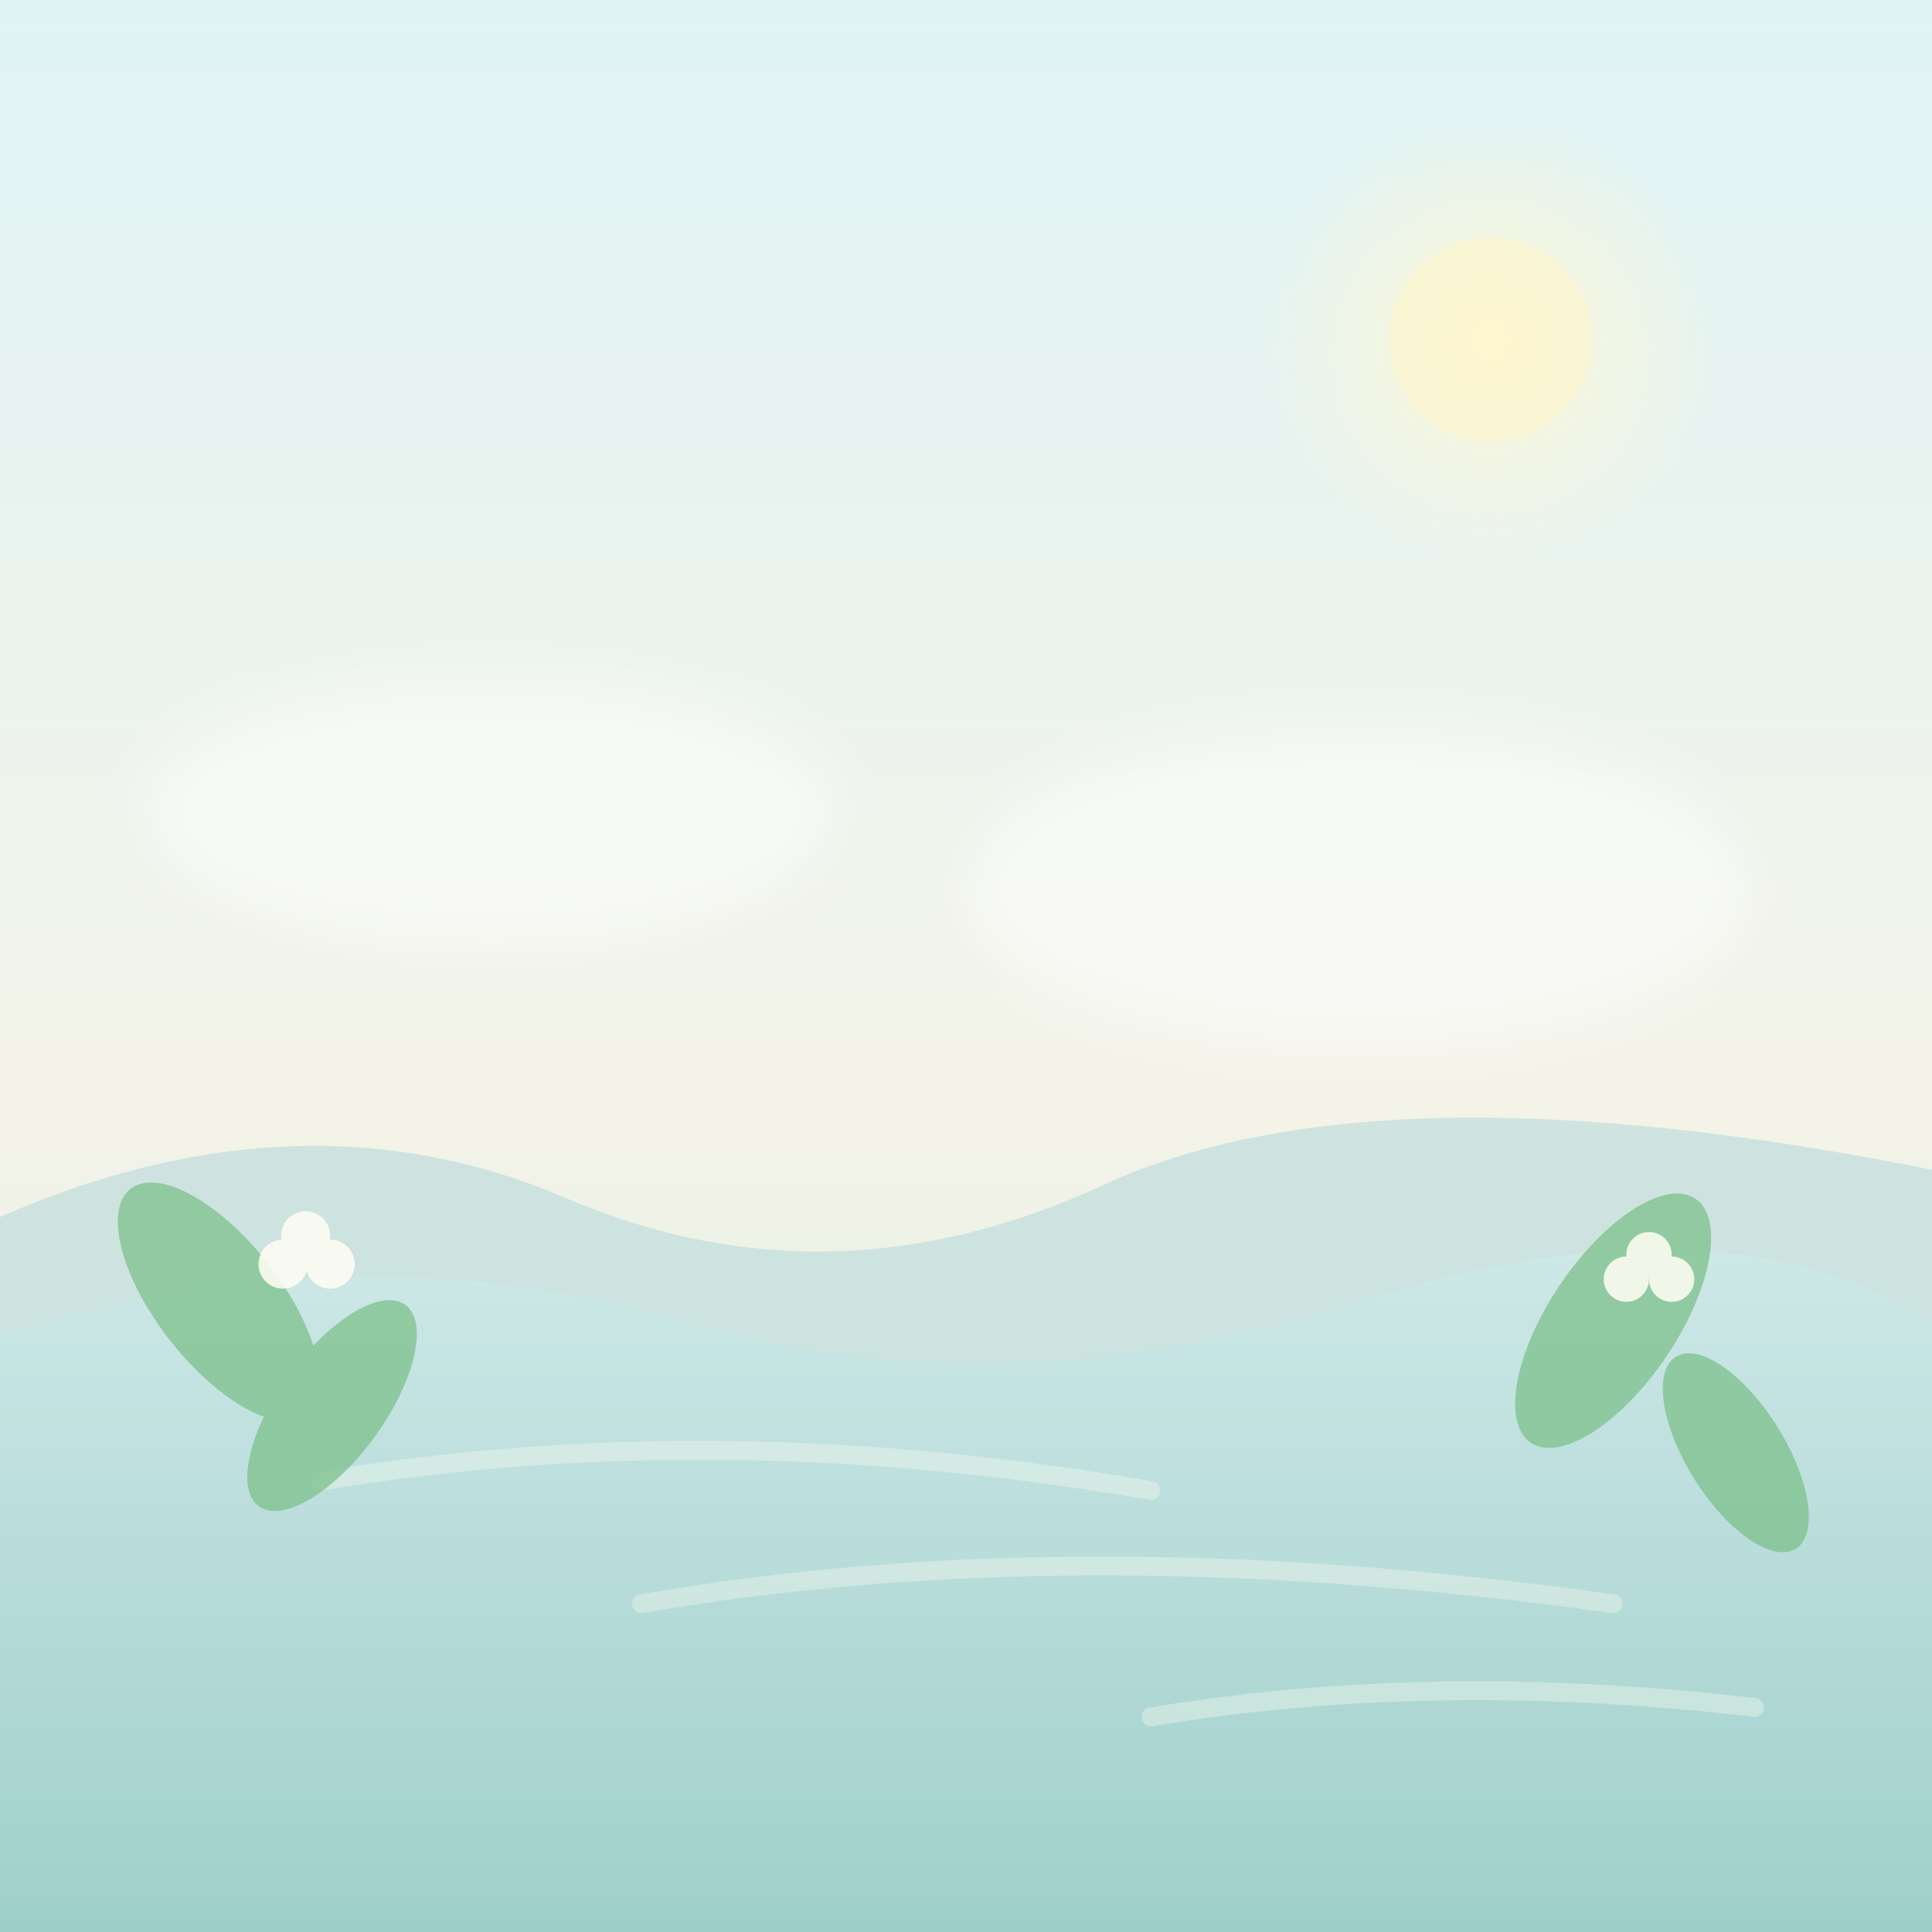
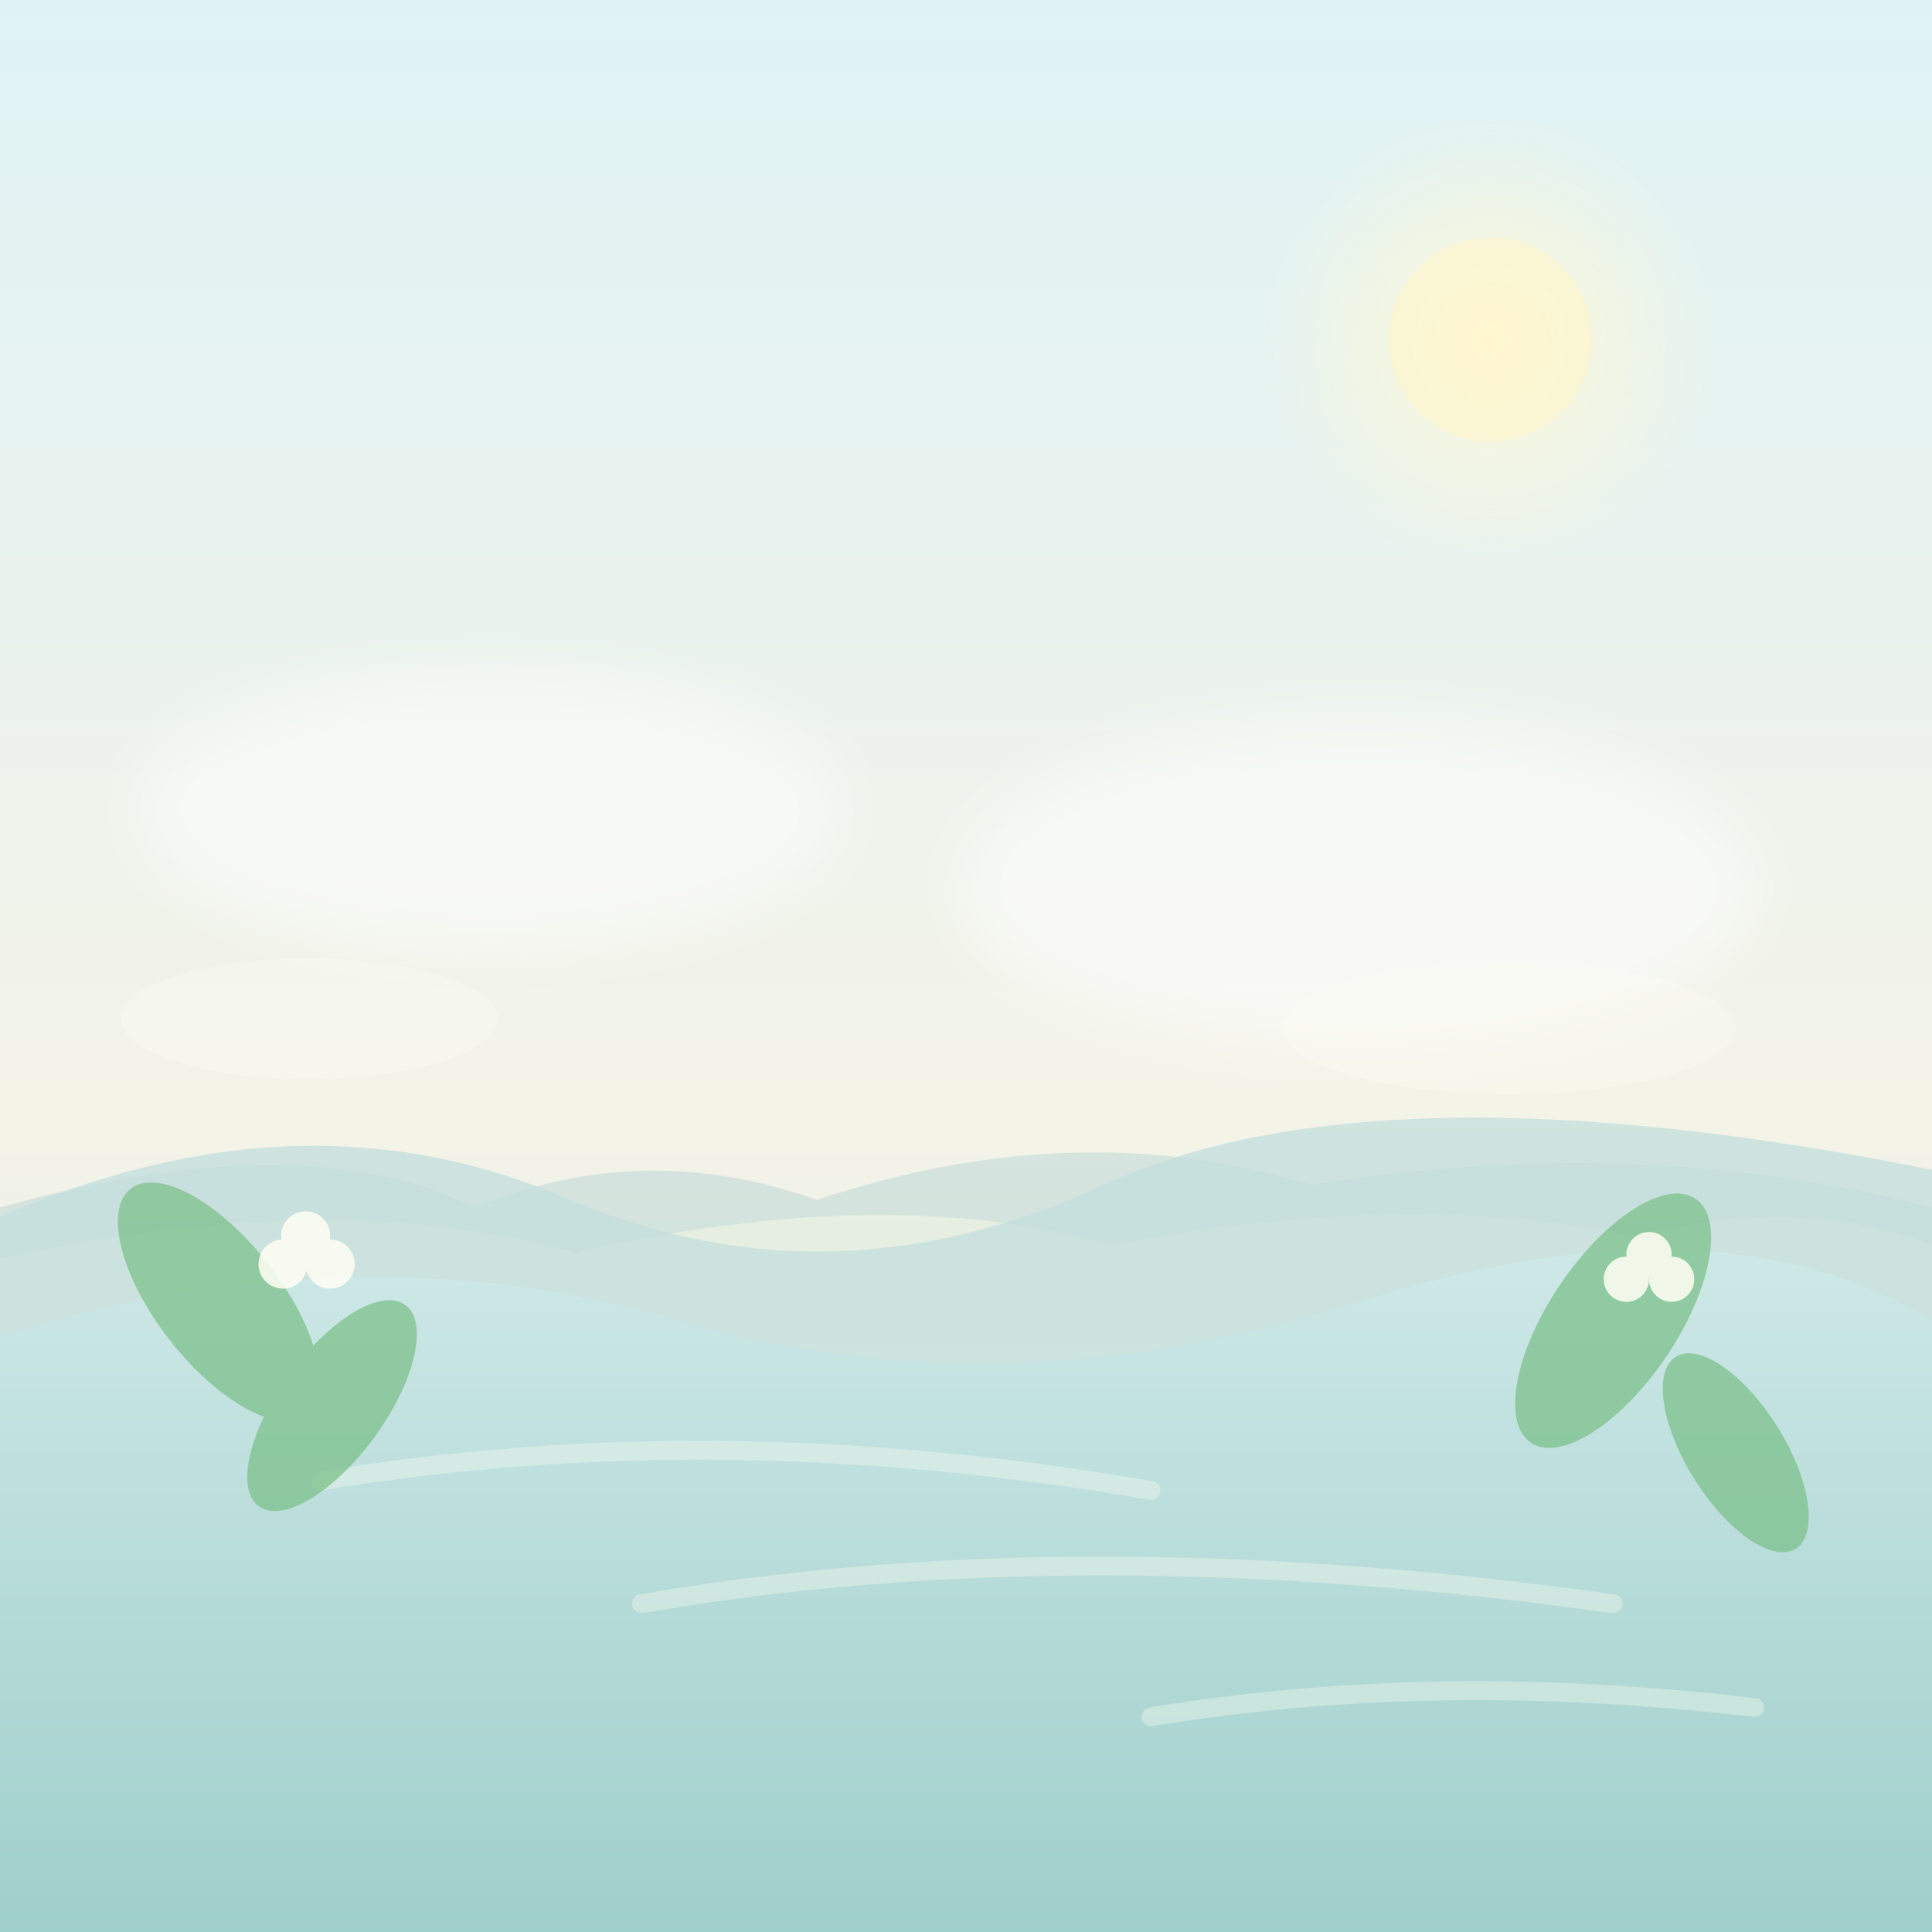
<svg xmlns="http://www.w3.org/2000/svg" viewBox="0 0 1024 1024">
  <defs>
    <linearGradient id="sky" x1="0" y1="0" x2="0" y2="1">
      <stop offset="0" stop-color="#dff3f5" />
      <stop offset=".58" stop-color="#f4f3e8" />
      <stop offset="1" stop-color="#cfe9e2" />
    </linearGradient>
    <linearGradient id="water" x1="0" y1="0" x2="0" y2="1">
      <stop offset="0" stop-color="#cde8e7" />
      <stop offset="1" stop-color="#9fcfcb" />
    </linearGradient>
    <radialGradient id="glow">
      <stop offset="0" stop-color="#fff8d6" stop-opacity=".95" />
      <stop offset="1" stop-color="#fff8d6" stop-opacity="0" />
    </radialGradient>
    <filter id="blur">
      <feGaussianBlur stdDeviation="15" />
    </filter>
  </defs>
  <rect width="1024" height="1024" fill="url(#sky)" />
  <circle cx="790" cy="180" r="120" fill="url(#glow)" />
  <circle cx="790" cy="180" r="54" fill="#fff5c7" opacity=".52" />
  <g fill="#ffffff" opacity=".52" filter="url(#blur)">
    <ellipse cx="260" cy="430" rx="185" ry="72" />
    <ellipse cx="720" cy="470" rx="210" ry="85" />
  </g>
+   <g opacity=".34">
+     <path d="M0 640 Q160 595 252 640 Q340 603 433 636 Q570 590 695 628 Q870 600 1024 640 V710 H0Z" fill="#9ec8c9" />
+     <path d="M0 667 Q178 628 305 664 Q470 626 589 660 Q744 630 866 655 Q956 633 1024 660 V710 H0Z" fill="#d5e7da" />
+   </g>
+   <g opacity=".23" fill="#fffef5">
+     <ellipse cx="164" cy="540" rx="100" ry="32" />
+     <ellipse cx="800" cy="545" rx="120" ry="35" />
+   </g>
  <path d="M0 645 Q160 575 300 635 T585 628 T1024 620 V1024 H0Z" fill="#c4dfdd" opacity=".78" />
  <path d="M0 708 Q190 650 360 700 T720 690 T1024 700 V1024 H0Z" fill="url(#water)" />
  <g fill="none" stroke="#fffdf0" stroke-width="10" stroke-linecap="round" opacity=".34">
    <path d="M170 785 Q380 750 610 790" />
    <path d="M340 850 Q570 810 855 850" />
    <path d="M610 910 Q760 885 930 905" />
  </g>
  <g fill="#7abf88" opacity=".72">
    <ellipse cx="116" cy="690" rx="33" ry="76" transform="rotate(-38 116 690)" />
    <ellipse cx="176" cy="745" rx="28" ry="66" transform="rotate(36 176 745)" />
    <ellipse cx="855" cy="700" rx="34" ry="78" transform="rotate(34 855 700)" />
    <ellipse cx="920" cy="770" rx="26" ry="60" transform="rotate(-32 920 770)" />
  </g>
  <g fill="#fffef5" opacity=".86">
    <circle cx="162" cy="655" r="13" />
    <circle cx="150" cy="670" r="13" />
    <circle cx="175" cy="670" r="13" />
    <circle cx="874" cy="665" r="12" />
    <circle cx="862" cy="678" r="12" />
    <circle cx="886" cy="678" r="12" />
  </g>
</svg>
